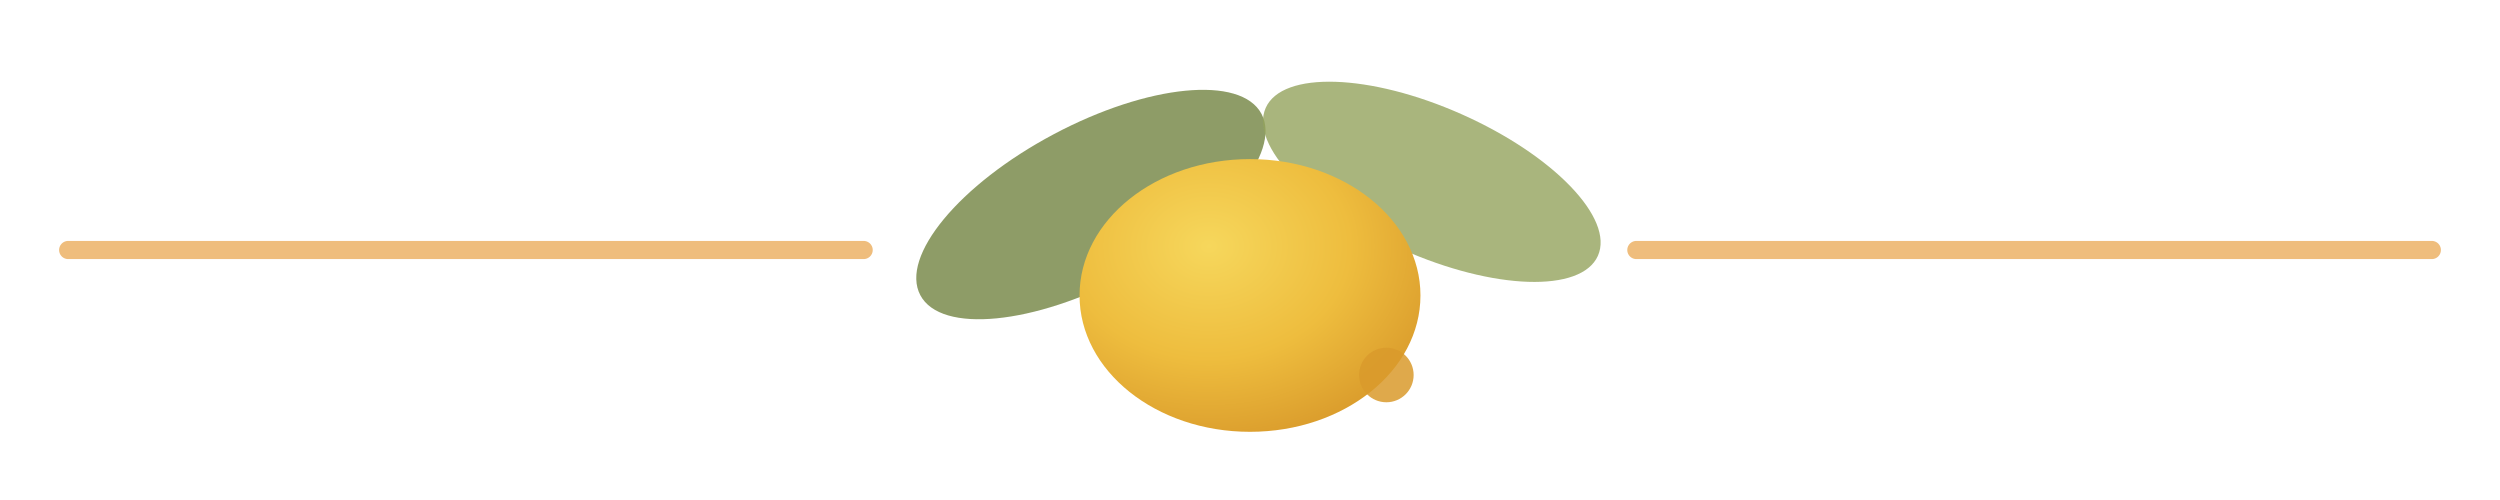
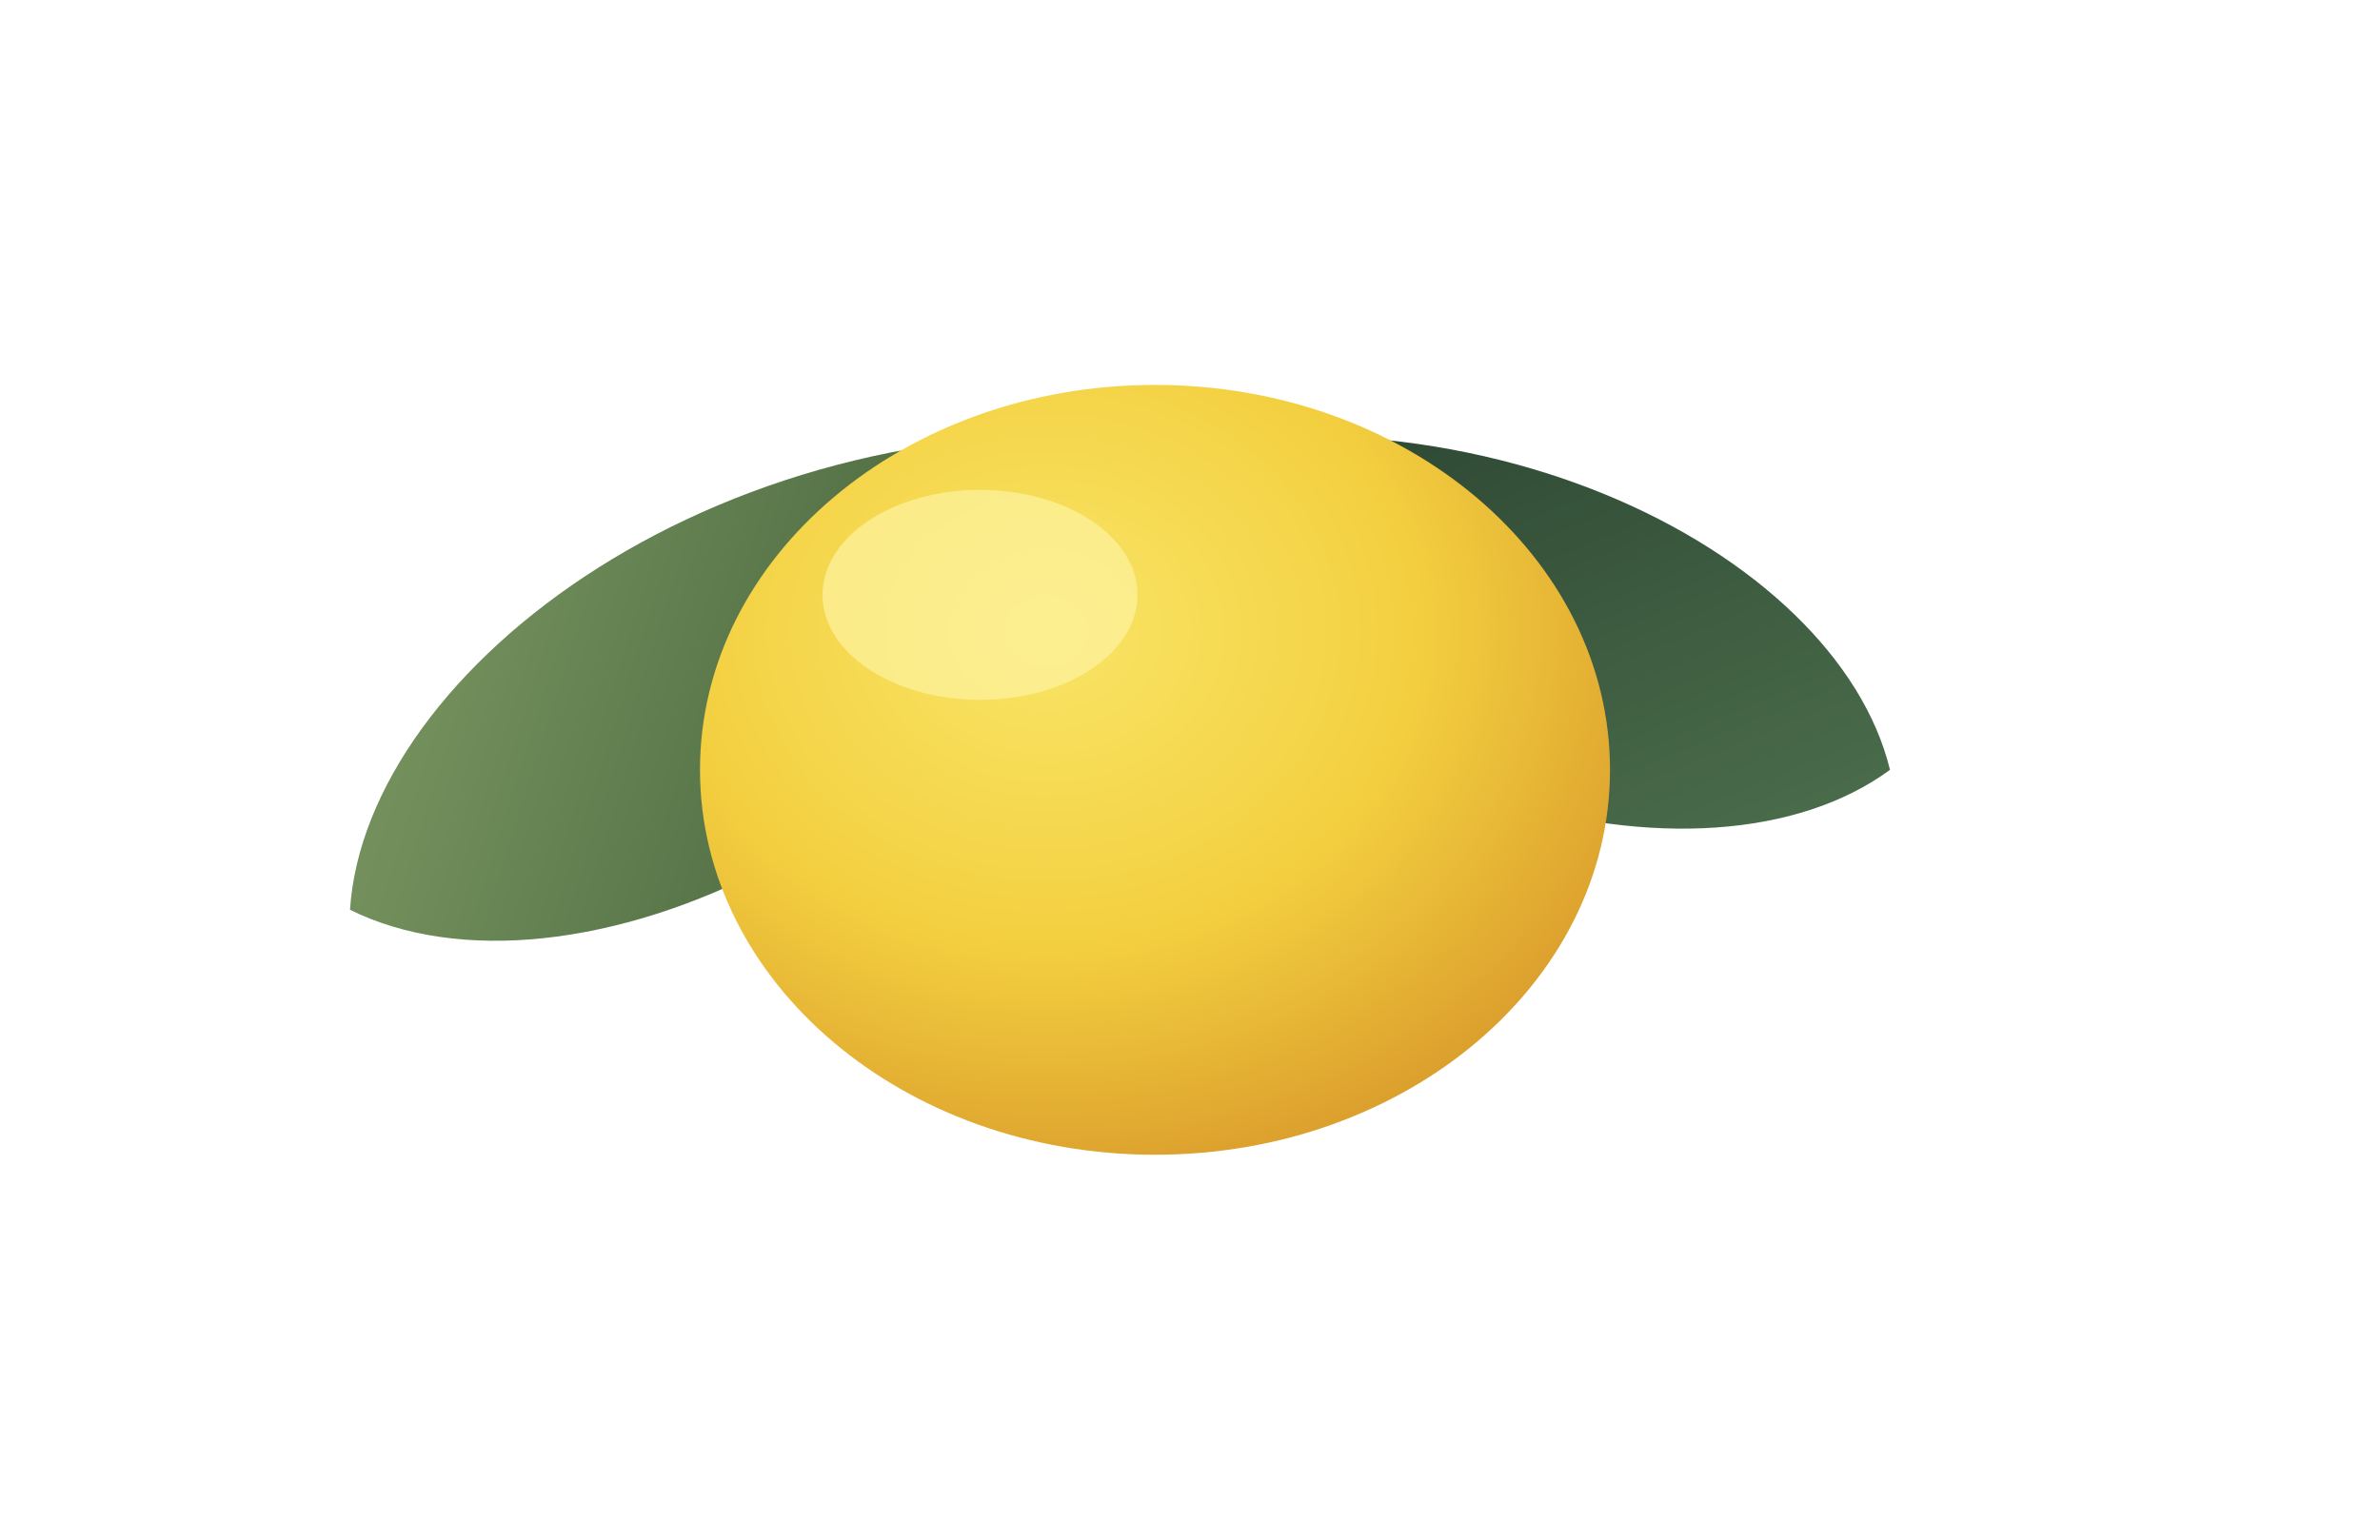
- <svg xmlns="http://www.w3.org/2000/svg" viewBox="0 0 220 44" fill="none">
+ <svg xmlns="http://www.w3.org/2000/svg" viewBox="86 4 68 44" fill="none">
  <defs>
    <radialGradient id="dl" cx="38%" cy="32%" r="75%">
-       <stop offset="0%" stop-color="#f6d75c" />
-       <stop offset="55%" stop-color="#eebd3e" />
+       <stop offset="0%" stop-color="#f9e567" />
+       <stop offset="55%" stop-color="#f3cf3f" />
      <stop offset="100%" stop-color="#d99a2b" />
    </radialGradient>
+     <linearGradient id="dfM" x1="0" y1="0" x2="1" y2="0.4">
+       <stop offset="0%" stop-color="#7d9a63" />
+       <stop offset="100%" stop-color="#43603b" />
+     </linearGradient>
+     <linearGradient id="dfD" x1="0" y1="0" x2="1" y2="0.4">
+       <stop offset="0%" stop-color="#50734f" />
+       <stop offset="100%" stop-color="#2b4532" />
+     </linearGradient>
  </defs>
-   <line x1="6" y1="22" x2="76" y2="22" stroke="#e8a144" stroke-width="1.6" stroke-linecap="round" opacity="0.7" />
-   <line x1="144" y1="22" x2="214" y2="22" stroke="#e8a144" stroke-width="1.6" stroke-linecap="round" opacity="0.7" />
-   <ellipse cx="96" cy="18" rx="17" ry="7" transform="rotate(-28 96 18)" fill="#7a8b4c" opacity="0.85" />
-   <ellipse cx="126" cy="16" rx="16" ry="6.5" transform="rotate(24 126 16)" fill="#93a35c" opacity="0.8" />
-   <ellipse cx="110" cy="26" rx="15" ry="12" fill="url(#dl)" />
-   <circle cx="122" cy="33" r="2.4" fill="#d99a2b" opacity="0.85" />
+   <g transform="translate(96 30) rotate(-30) scale(0.32)">
+     <path d="M0 0 C 12 -18, 52 -23, 84 0 C 52 23, 12 18, 0 0 Z" fill="url(#dfM)" />
+   </g>
+   <g transform="translate(140 26) rotate(200) scale(0.3)">
+     <path d="M0 0 C 12 -18, 52 -23, 84 0 C 52 23, 12 18, 0 0 Z" fill="url(#dfD)" />
+   </g>
+   <ellipse cx="119" cy="26" rx="13" ry="11" fill="url(#dl)" />
+   <ellipse cx="114" cy="21" rx="4.5" ry="3" fill="#fdf3a1" opacity="0.7" />
</svg>
